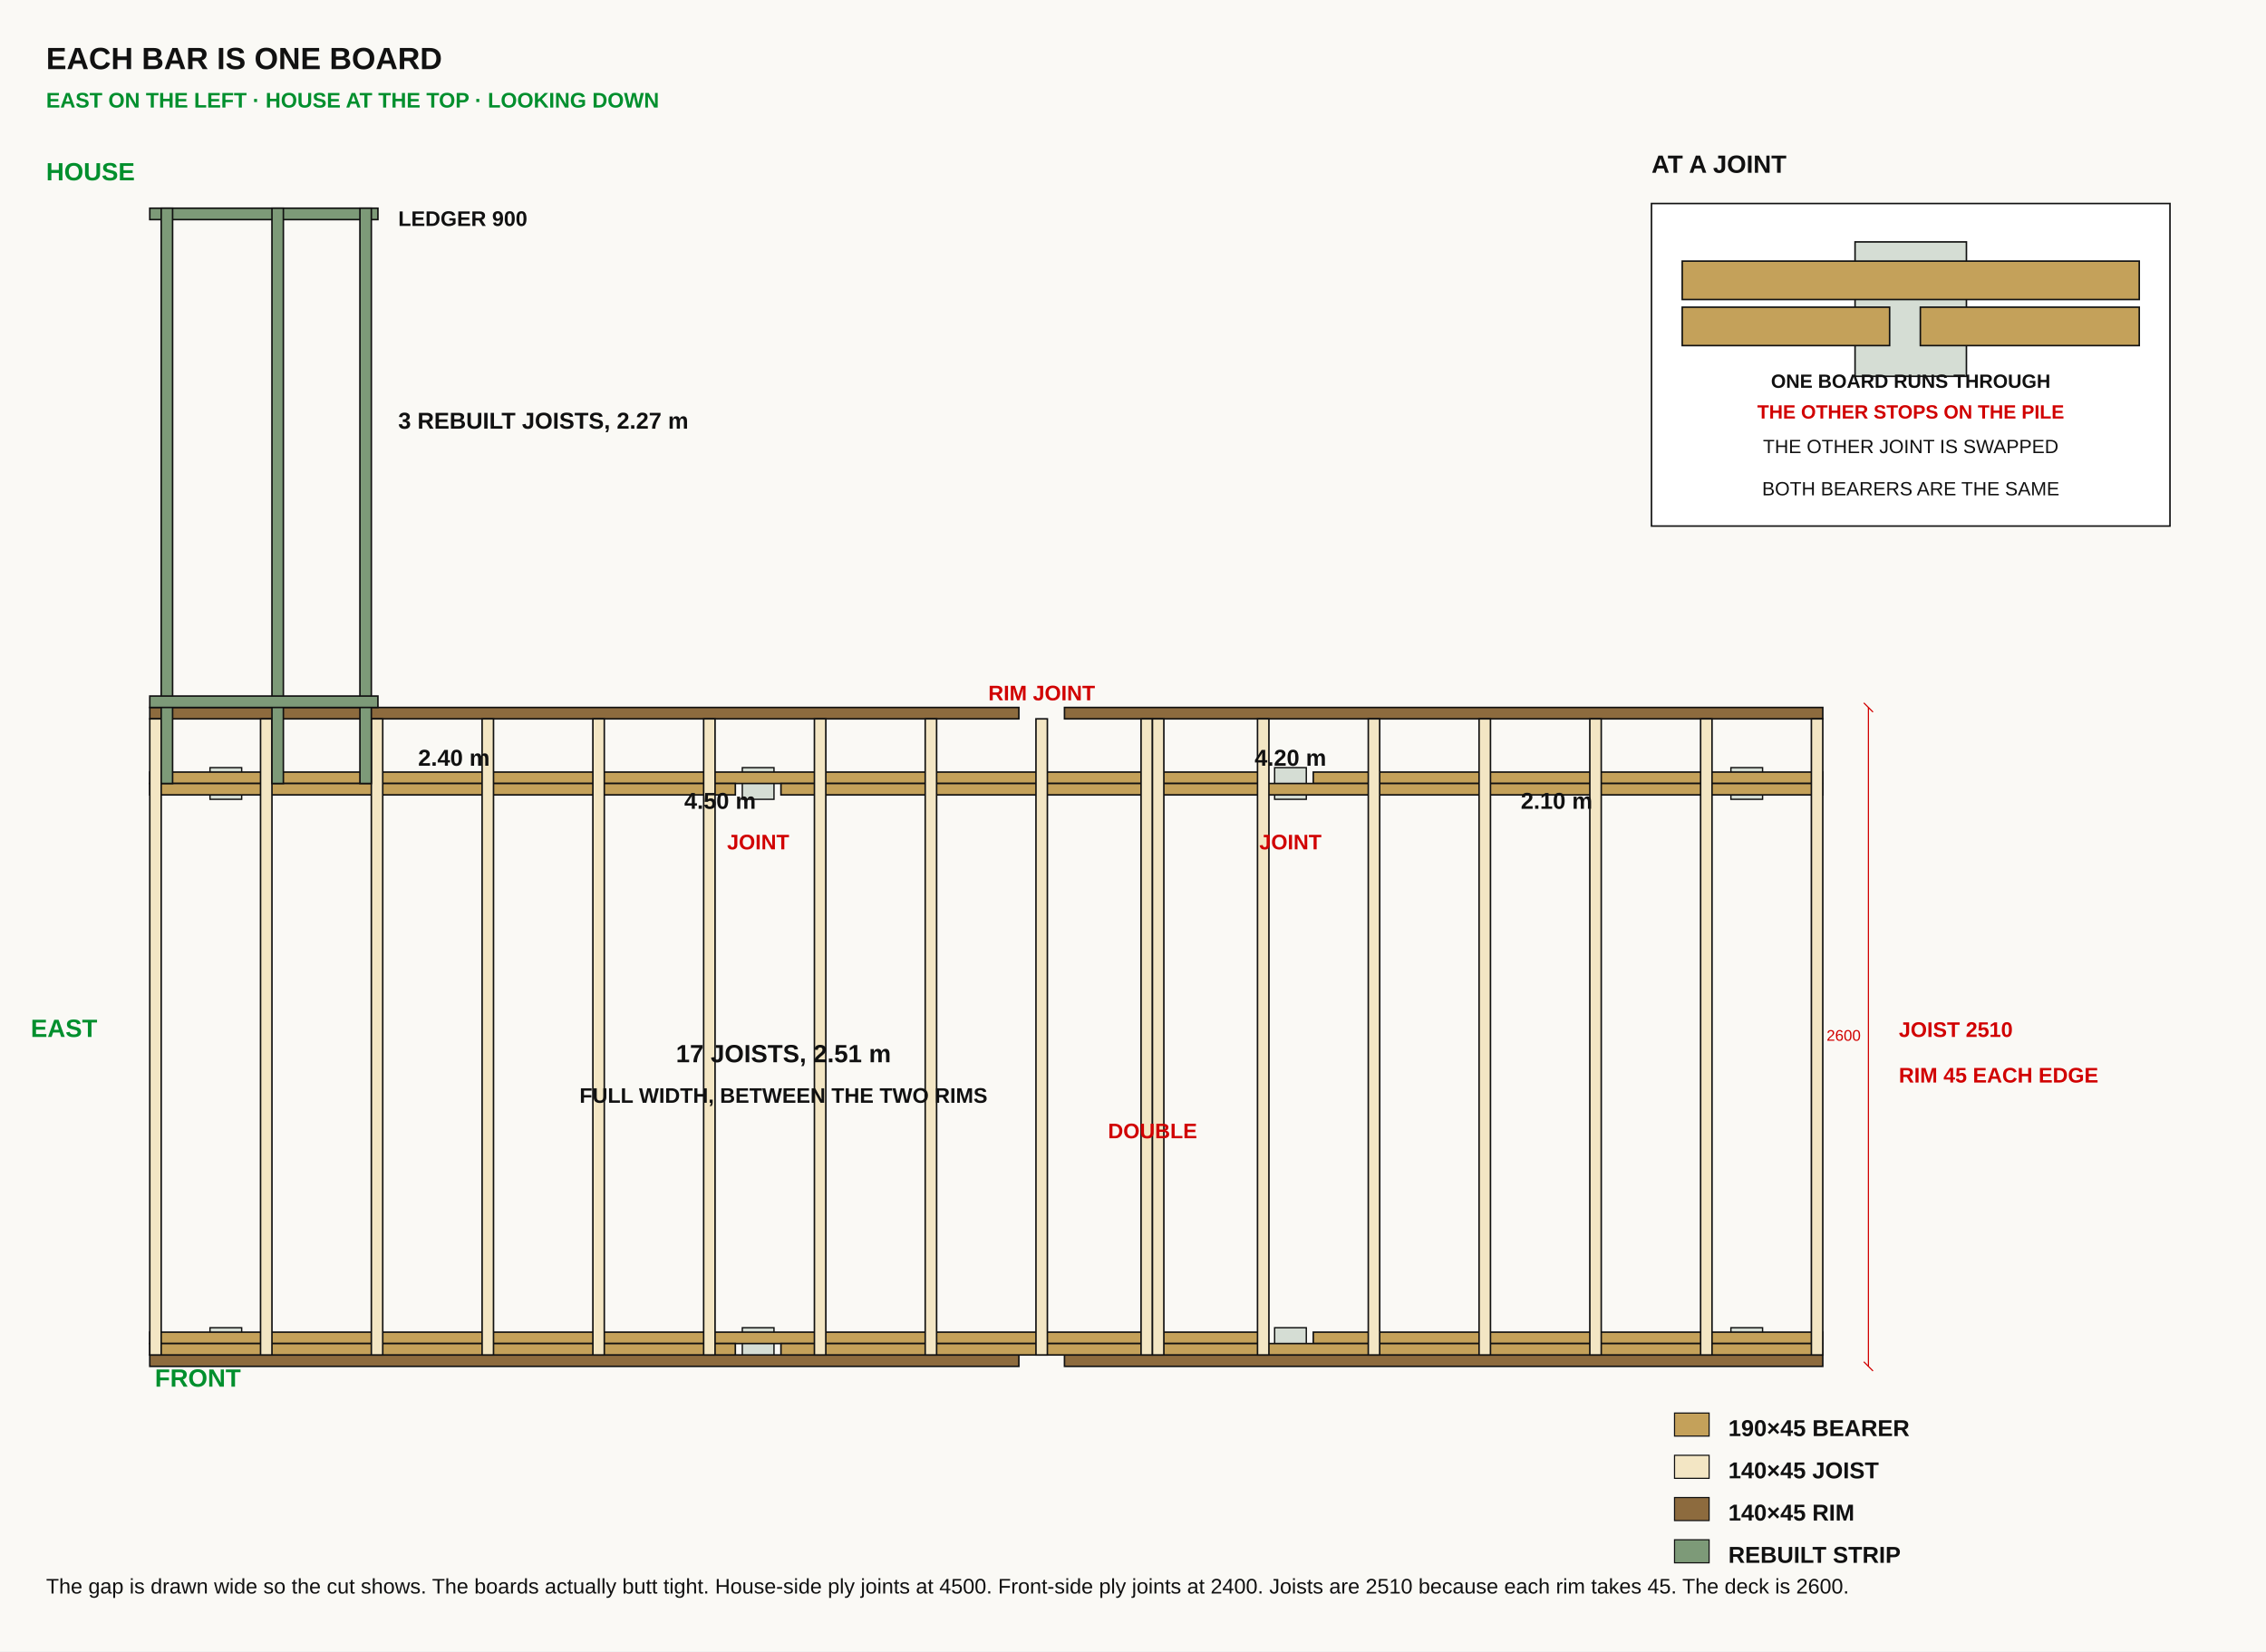
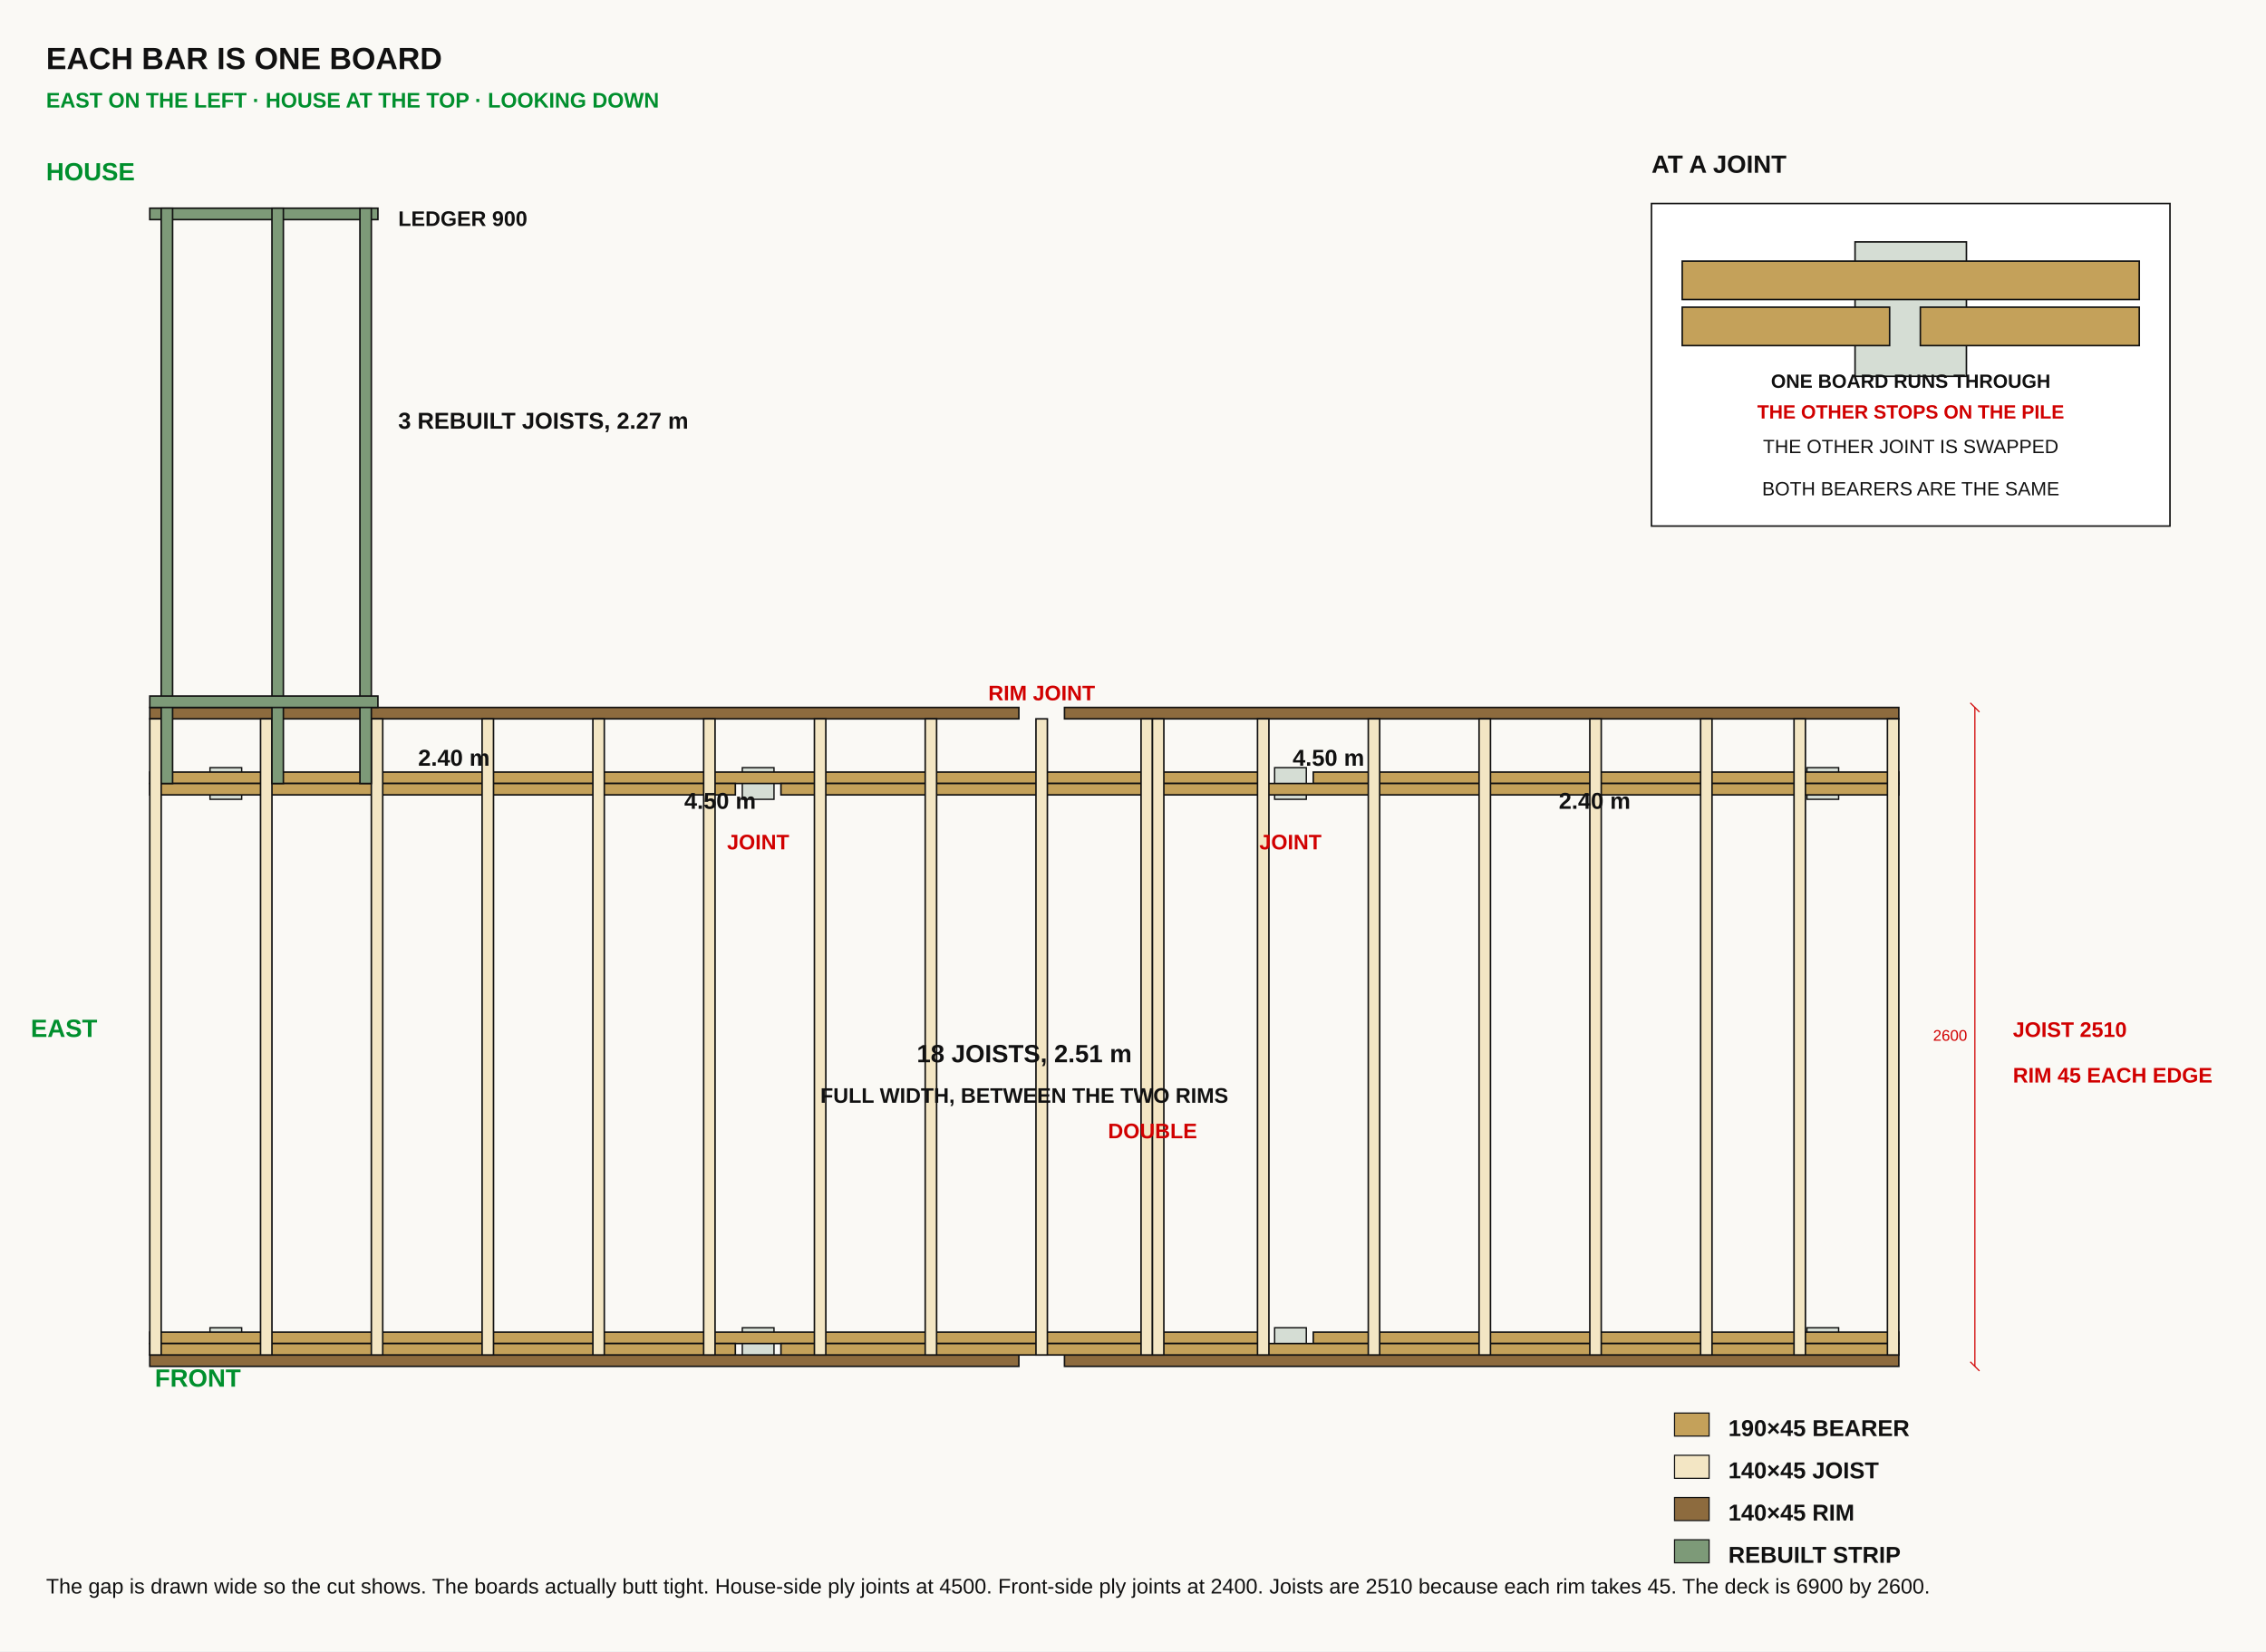
<svg xmlns="http://www.w3.org/2000/svg" viewBox="0 0 1180 860" role="img" aria-label="Top-down piece plan. Each bar is one board.">
  <style>text{font-family:Arial,Helvetica,sans-serif}</style>
  <rect width="1180" height="860" fill="#faf9f5" />
  <text x="24.00" y="36.00" font-size="16" font-weight="700" text-anchor="start" fill="#111111">EACH BAR IS ONE BOARD</text>
  <text x="24.00" y="56.00" font-size="11" font-weight="600" text-anchor="start" fill="#008f2d">EAST ON THE LEFT  ·  HOUSE AT THE TOP  ·  LOOKING DOWN</text>
  <rect x="109.35" y="399.83" width="16.50" height="16.50" fill="#d5ddd4" stroke="#111111" stroke-width="0.7" />
  <rect x="386.55" y="399.83" width="16.50" height="16.50" fill="#d5ddd4" stroke="#111111" stroke-width="0.7" />
  <rect x="663.75" y="399.83" width="16.50" height="16.50" fill="#d5ddd4" stroke="#111111" stroke-width="0.7" />
-   <rect x="901.35" y="399.83" width="16.50" height="16.50" fill="#d5ddd4" stroke="#111111" stroke-width="0.7" />
+   <rect x="940.95" y="399.83" width="16.50" height="16.50" fill="#d5ddd4" stroke="#111111" stroke-width="0.7" />
  <rect x="109.35" y="691.55" width="16.50" height="16.50" fill="#d5ddd4" stroke="#111111" stroke-width="0.7" />
  <rect x="386.55" y="691.55" width="16.50" height="16.50" fill="#d5ddd4" stroke="#111111" stroke-width="0.7" />
  <rect x="663.75" y="691.55" width="16.50" height="16.50" fill="#d5ddd4" stroke="#111111" stroke-width="0.7" />
-   <rect x="901.35" y="691.55" width="16.50" height="16.50" fill="#d5ddd4" stroke="#111111" stroke-width="0.7" />
+   <rect x="940.95" y="691.55" width="16.50" height="16.50" fill="#d5ddd4" stroke="#111111" stroke-width="0.7" />
  <rect x="78.00" y="368.48" width="452.56" height="5.94" fill="#8d6b3e" stroke="#111111" stroke-width="0.8" />
-   <rect x="554.32" y="368.48" width="394.88" height="5.94" fill="#8d6b3e" stroke="#111111" stroke-width="0.8" />
+   <rect x="554.32" y="368.48" width="434.48" height="5.94" fill="#8d6b3e" stroke="#111111" stroke-width="0.8" />
  <rect x="78.00" y="705.74" width="452.56" height="5.94" fill="#8d6b3e" stroke="#111111" stroke-width="0.8" />
-   <rect x="554.32" y="705.74" width="394.88" height="5.94" fill="#8d6b3e" stroke="#111111" stroke-width="0.8" />
+   <rect x="554.32" y="705.74" width="434.48" height="5.94" fill="#8d6b3e" stroke="#111111" stroke-width="0.8" />
  <rect x="78.00" y="402.14" width="582.12" height="5.94" fill="#c4a15a" stroke="#111111" stroke-width="0.8" />
-   <rect x="683.88" y="402.14" width="265.32" height="5.94" fill="#c4a15a" stroke="#111111" stroke-width="0.8" />
+   <rect x="683.88" y="402.14" width="304.92" height="5.94" fill="#c4a15a" stroke="#111111" stroke-width="0.8" />
  <rect x="78.00" y="408.08" width="304.92" height="5.94" fill="#c4a15a" stroke="#111111" stroke-width="0.8" />
-   <rect x="406.68" y="408.08" width="542.52" height="5.94" fill="#c4a15a" stroke="#111111" stroke-width="0.8" />
+   <rect x="406.68" y="408.08" width="582.12" height="5.94" fill="#c4a15a" stroke="#111111" stroke-width="0.8" />
  <rect x="78.00" y="693.86" width="582.12" height="5.94" fill="#c4a15a" stroke="#111111" stroke-width="0.8" />
-   <rect x="683.88" y="693.86" width="265.32" height="5.94" fill="#c4a15a" stroke="#111111" stroke-width="0.8" />
+   <rect x="683.88" y="693.86" width="304.92" height="5.94" fill="#c4a15a" stroke="#111111" stroke-width="0.8" />
  <rect x="78.00" y="699.80" width="304.92" height="5.94" fill="#c4a15a" stroke="#111111" stroke-width="0.8" />
-   <rect x="406.68" y="699.80" width="542.52" height="5.94" fill="#c4a15a" stroke="#111111" stroke-width="0.8" />
+   <rect x="406.68" y="699.80" width="582.12" height="5.94" fill="#c4a15a" stroke="#111111" stroke-width="0.8" />
  <rect x="78.00" y="374.42" width="5.94" height="331.32" fill="#f3e6c4" stroke="#111111" stroke-width="0.8" />
  <rect x="135.68" y="374.42" width="5.94" height="331.32" fill="#f3e6c4" stroke="#111111" stroke-width="0.8" />
  <rect x="193.37" y="374.42" width="5.94" height="331.32" fill="#f3e6c4" stroke="#111111" stroke-width="0.8" />
  <rect x="251.05" y="374.42" width="5.94" height="331.32" fill="#f3e6c4" stroke="#111111" stroke-width="0.8" />
  <rect x="308.74" y="374.42" width="5.94" height="331.32" fill="#f3e6c4" stroke="#111111" stroke-width="0.8" />
  <rect x="366.42" y="374.42" width="5.94" height="331.32" fill="#f3e6c4" stroke="#111111" stroke-width="0.8" />
  <rect x="424.10" y="374.42" width="5.94" height="331.32" fill="#f3e6c4" stroke="#111111" stroke-width="0.8" />
  <rect x="481.79" y="374.42" width="5.94" height="331.32" fill="#f3e6c4" stroke="#111111" stroke-width="0.8" />
  <rect x="539.47" y="374.42" width="5.94" height="331.32" fill="#f3e6c4" stroke="#111111" stroke-width="0.8" />
  <rect x="594.19" y="374.42" width="5.94" height="331.32" fill="#f3e6c4" stroke="#111111" stroke-width="0.8" />
  <rect x="600.13" y="374.42" width="5.94" height="331.32" fill="#f3e6c4" stroke="#111111" stroke-width="0.8" />
  <rect x="654.84" y="374.42" width="5.94" height="331.32" fill="#f3e6c4" stroke="#111111" stroke-width="0.8" />
  <rect x="712.52" y="374.42" width="5.94" height="331.32" fill="#f3e6c4" stroke="#111111" stroke-width="0.8" />
  <rect x="770.21" y="374.42" width="5.94" height="331.32" fill="#f3e6c4" stroke="#111111" stroke-width="0.8" />
  <rect x="827.89" y="374.42" width="5.94" height="331.32" fill="#f3e6c4" stroke="#111111" stroke-width="0.8" />
  <rect x="885.58" y="374.42" width="5.94" height="331.32" fill="#f3e6c4" stroke="#111111" stroke-width="0.8" />
-   <rect x="943.26" y="374.42" width="5.94" height="331.32" fill="#f3e6c4" stroke="#111111" stroke-width="0.8" />
+   <rect x="934.22" y="374.42" width="5.94" height="331.32" fill="#f3e6c4" stroke="#111111" stroke-width="0.8" />
+   <rect x="982.86" y="374.42" width="5.94" height="331.32" fill="#f3e6c4" stroke="#111111" stroke-width="0.8" />
  <rect x="78.00" y="108.44" width="118.80" height="5.94" fill="#7d9a78" stroke="#111111" stroke-width="0.8" />
  <rect x="83.94" y="108.44" width="5.94" height="299.64" fill="#7d9a78" stroke="#111111" stroke-width="0.8" />
  <rect x="141.62" y="108.44" width="5.94" height="299.64" fill="#7d9a78" stroke="#111111" stroke-width="0.8" />
  <rect x="187.43" y="108.44" width="5.94" height="299.64" fill="#7d9a78" stroke="#111111" stroke-width="0.8" />
  <rect x="78.00" y="362.54" width="118.80" height="5.94" fill="#7d9a78" stroke="#111111" stroke-width="0.8" />
  <text x="236.40" y="398.84" font-size="12" font-weight="700" text-anchor="middle" fill="#111111">2.40 m</text>
-   <text x="672.00" y="398.84" font-size="12" font-weight="700" text-anchor="middle" fill="#111111">4.20 m</text>
+   <text x="691.80" y="398.84" font-size="12" font-weight="700" text-anchor="middle" fill="#111111">4.50 m</text>
  <text x="375.00" y="421.28" font-size="12" font-weight="700" text-anchor="middle" fill="#111111">4.50 m</text>
-   <text x="810.60" y="421.28" font-size="12" font-weight="700" text-anchor="middle" fill="#111111">2.10 m</text>
+   <text x="830.40" y="421.28" font-size="12" font-weight="700" text-anchor="middle" fill="#111111">2.40 m</text>
  <text x="394.80" y="442.40" font-size="11" font-weight="700" text-anchor="middle" fill="#d10000">JOINT</text>
  <text x="672.00" y="442.40" font-size="11" font-weight="700" text-anchor="middle" fill="#d10000">JOINT</text>
  <text x="542.44" y="364.78" font-size="11" font-weight="700" text-anchor="middle" fill="#d10000">RIM JOINT</text>
  <text x="24.00" y="93.92" font-size="13" font-weight="700" text-anchor="start" fill="#008f2d">HOUSE</text>
  <text x="80.64" y="722.24" font-size="13" font-weight="700" text-anchor="start" fill="#008f2d">FRONT</text>
  <text x="16.00" y="540.08" font-size="13" font-weight="700" text-anchor="start" fill="#008f2d">EAST</text>
  <text x="207.36" y="117.68" font-size="11" font-weight="600" text-anchor="start" fill="#111111">LEDGER 900</text>
  <text x="207.36" y="223.28" font-size="12" font-weight="600" text-anchor="start" fill="#111111">3 REBUILT JOISTS, 2.27 m</text>
-   <text x="408.00" y="553.28" font-size="13" font-weight="700" text-anchor="middle" fill="#111111">17 JOISTS, 2.51 m</text>
-   <text x="408.00" y="574.40" font-size="11" font-weight="600" text-anchor="middle" fill="#111111">FULL WIDTH, BETWEEN THE TWO RIMS</text>
-   <line x1="972.96" y1="368.48" x2="972.96" y2="711.68" stroke="#d10000" stroke-width="0.6" fill="none" />
-   <line x1="970.56" y1="366.08" x2="975.36" y2="370.88" stroke="#d10000" stroke-width="0.6" fill="none" />
-   <line x1="970.56" y1="709.28" x2="975.36" y2="714.08" stroke="#d10000" stroke-width="0.6" fill="none" />
-   <text x="968.96" y="542.08" font-size="8" font-weight="500" text-anchor="end" fill="#d10000">2600</text>
-   <text x="988.80" y="540.08" font-size="11" font-weight="700" text-anchor="start" fill="#d10000">JOIST 2510</text>
-   <text x="988.80" y="563.84" font-size="11" font-weight="600" text-anchor="start" fill="#d10000">RIM 45 EACH EDGE</text>
+   <text x="533.40" y="553.28" font-size="13" font-weight="700" text-anchor="middle" fill="#111111">18 JOISTS, 2.51 m</text>
+   <text x="533.40" y="574.40" font-size="11" font-weight="600" text-anchor="middle" fill="#111111">FULL WIDTH, BETWEEN THE TWO RIMS</text>
+   <line x1="1028.40" y1="368.48" x2="1028.40" y2="711.68" stroke="#d10000" stroke-width="0.6" fill="none" />
+   <line x1="1026.00" y1="366.08" x2="1030.80" y2="370.88" stroke="#d10000" stroke-width="0.6" fill="none" />
+   <line x1="1026.00" y1="709.28" x2="1030.80" y2="714.08" stroke="#d10000" stroke-width="0.6" fill="none" />
+   <text x="1024.40" y="542.08" font-size="8" font-weight="500" text-anchor="end" fill="#d10000">2600</text>
+   <text x="1048.20" y="540.08" font-size="11" font-weight="700" text-anchor="start" fill="#d10000">JOIST 2510</text>
+   <text x="1048.20" y="563.84" font-size="11" font-weight="600" text-anchor="start" fill="#d10000">RIM 45 EACH EDGE</text>
  <text x="600.19" y="592.88" font-size="11" font-weight="700" text-anchor="middle" fill="#d10000">DOUBLE</text>
  <text x="860.00" y="90.00" font-size="13" font-weight="700" text-anchor="start" fill="#111111">AT A JOINT</text>
  <rect x="860" y="106" width="270" height="168" fill="white" stroke="#111111" stroke-width="0.8" />
  <rect x="966" y="126" width="58" height="70" fill="#d5ddd4" stroke="#111111" stroke-width="0.8" />
  <rect x="876" y="136" width="238" height="20" fill="#c4a15a" stroke="#111111" stroke-width="0.8" />
  <rect x="876" y="160" width="108" height="20" fill="#c4a15a" stroke="#111111" stroke-width="0.8" />
  <rect x="1000" y="160" width="114" height="20" fill="#c4a15a" stroke="#111111" stroke-width="0.8" />
  <text x="995.00" y="202.00" font-size="10" font-weight="600" text-anchor="middle" fill="#111111">ONE BOARD RUNS THROUGH</text>
  <text x="995.00" y="218.00" font-size="10" font-weight="700" text-anchor="middle" fill="#d10000">THE OTHER STOPS ON THE PILE</text>
  <text x="995.00" y="236.00" font-size="10" font-weight="500" text-anchor="middle" fill="#111111">THE OTHER JOINT IS SWAPPED</text>
  <text x="995.00" y="258.00" font-size="10" font-weight="500" text-anchor="middle" fill="#111111">BOTH BEARERS ARE THE SAME</text>
  <text x="900.00" y="748.00" font-size="12" font-weight="600" text-anchor="start" fill="#111111">190×45 BEARER</text>
  <rect x="872" y="736" width="18" height="12" fill="#c4a15a" stroke="#111111" stroke-width="0.6" />
  <text x="900.00" y="770.00" font-size="12" font-weight="600" text-anchor="start" fill="#111111">140×45 JOIST</text>
  <rect x="872" y="758" width="18" height="12" fill="#f3e6c4" stroke="#111111" stroke-width="0.6" />
  <text x="900.00" y="792.00" font-size="12" font-weight="600" text-anchor="start" fill="#111111">140×45 RIM</text>
  <rect x="872" y="780" width="18" height="12" fill="#8d6b3e" stroke="#111111" stroke-width="0.6" />
  <text x="900.00" y="814.00" font-size="12" font-weight="600" text-anchor="start" fill="#111111">REBUILT STRIP</text>
  <rect x="872" y="802" width="18" height="12" fill="#7d9a78" stroke="#111111" stroke-width="0.6" />
-   <text x="24.00" y="830.00" font-size="11" font-weight="500" text-anchor="start" fill="#111111">The gap is drawn wide so the cut shows. The boards actually butt tight. House-side ply joints at 4500. Front-side ply joints at 2400. Joists are 2510 because each rim takes 45. The deck is 2600.</text>
+   <text x="24.00" y="830.00" font-size="11" font-weight="500" text-anchor="start" fill="#111111">The gap is drawn wide so the cut shows. The boards actually butt tight. House-side ply joints at 4500. Front-side ply joints at 2400. Joists are 2510 because each rim takes 45. The deck is 6900 by 2600.</text>
</svg>
